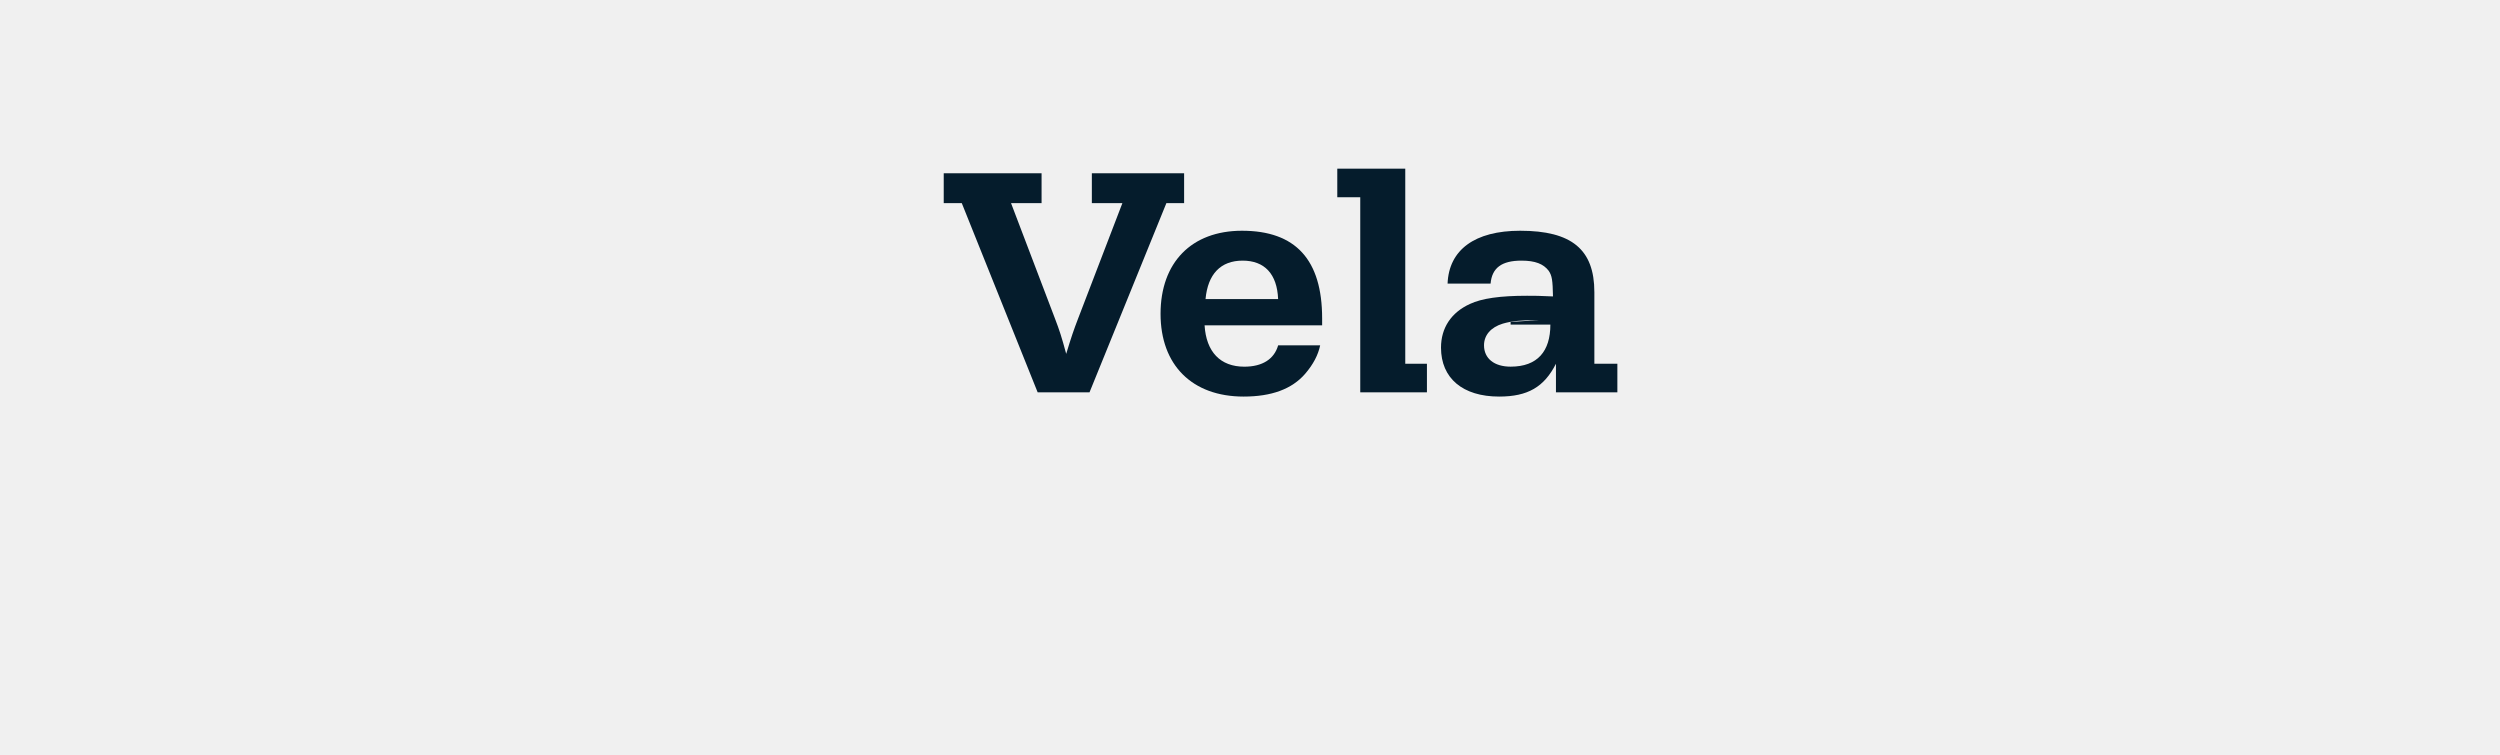
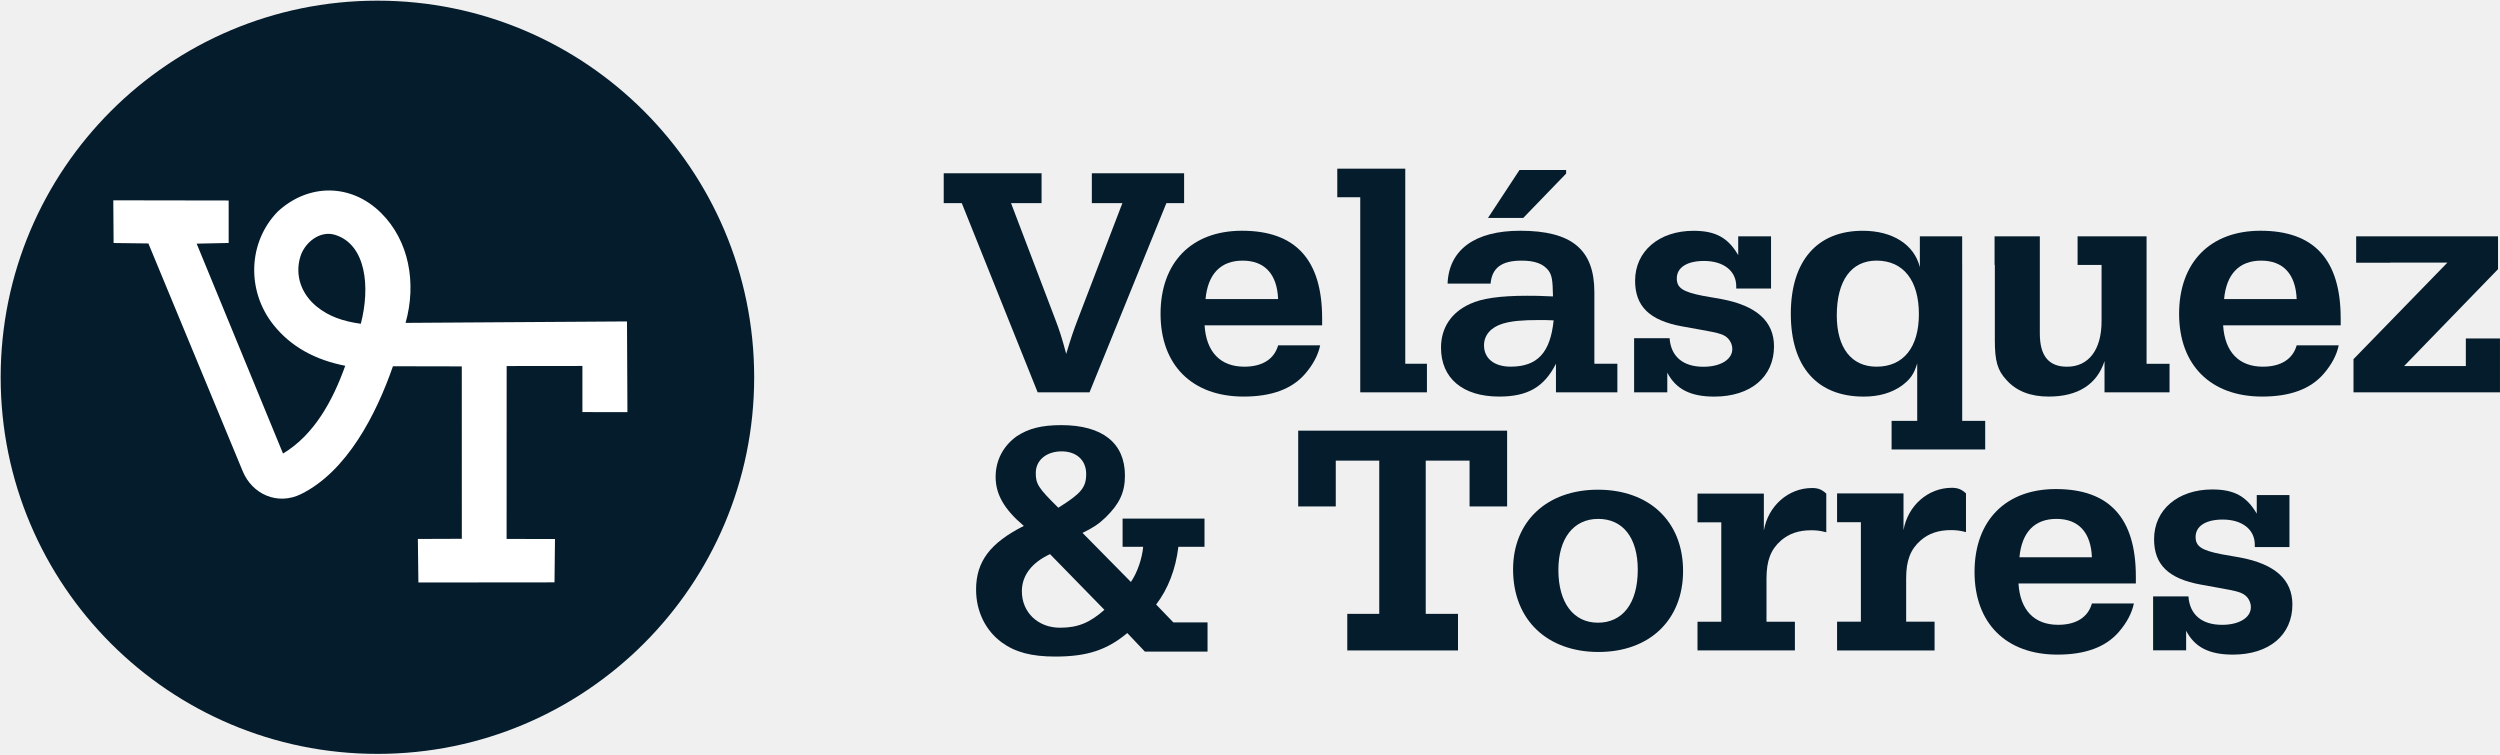
<svg xmlns="http://www.w3.org/2000/svg" id="Capa_2" data-name="Capa 2" viewBox="0 0 935.89 282.47">
  <defs>
    <style>
      .cls-1 {
        fill: #fff;
      }

      .cls-2 {
        fill: #051c2c;
      }
    </style>
  </defs>
  <g id="Capa_1-2" data-name="Capa 1">
    <g>
      <g>
        <path class="cls-2" d="M360.05,76.05h-6.76v-11.19h36.63v11.19h-11.43l16.47,43.27c1.6,4.18,2.46,6.76,4.18,13.15,1.97-6.52,2.83-8.97,4.43-13.15l16.6-43.27h-11.43v-11.19h34.54v11.19h-6.64l-28.77,70.81h-19.42l-28.4-70.81Z" />
        <path class="cls-2" d="M494.21,129.28c-.74,3.57-2.58,7.13-5.66,10.7-4.92,5.66-12.54,8.48-22.99,8.48-19.3,0-31.1-11.8-31.1-30.98s11.56-31.1,30.49-31.1c20.04,0,30,10.82,30,32.82v2.58h-44.01c.61,9.96,5.9,15.49,14.88,15.49,6.76,0,11.19-2.83,12.66-7.99h15.74ZM478.47,111.95c-.37-9.34-5.04-14.38-13.28-14.38s-13.03,5.04-13.89,14.38h27.17Z" />
        <path class="cls-2" d="M526.07,136.17h8.11v10.7h-24.96v-10.7h0v-62.33h-8.6v-10.7h25.45v73.02Z" />
-         <path class="cls-2" d="M541.91,106.17c.49-12.66,10.2-19.79,27.17-19.79,19.3,0,27.78,7.01,27.78,22.99v26.8h8.61v10.7h-22.99v-10.7c-4.43,8.73-10.57,12.29-21.27,12.29-13.65,0-21.76-6.88-21.76-18.32,0-7.38,3.81-13.15,10.82-16.35,4.43-2.09,11.31-3.07,21.39-3.07,2.95,0,4.43,0,9.71.25-.12-6.15-.37-7.74-1.6-9.59-1.97-2.58-5.04-3.81-10.2-3.81-7.38,0-11.06,2.7-11.56,8.61h-16.1ZM576.21,119.81c-6.52,0-10.33.37-13.65,1.35-4.43,1.35-7.01,4.3-7.01,8.11,0,4.92,3.81,7.99,9.96,7.99,10.08,0,14.88-5.77,14.88-15.74h-14.88v-.98Z" />
+         <path class="cls-2" d="M541.91,106.17c.49-12.66,10.2-19.79,27.17-19.79,19.3,0,27.78,7.01,27.78,22.99v26.8h8.61v10.7h-22.99v-10.7c-4.43,8.73-10.57,12.29-21.27,12.29-13.65,0-21.76-6.88-21.76-18.32,0-7.38,3.81-13.15,10.82-16.35,4.43-2.09,11.31-3.07,21.39-3.07,2.95,0,4.43,0,9.71.25-.12-6.15-.37-7.74-1.6-9.59-1.97-2.58-5.04-3.81-10.2-3.81-7.38,0-11.06,2.7-11.56,8.61h-16.1ZM576.21,119.81c-6.52,0-10.33.37-13.65,1.35-4.43,1.35-7.01,4.3-7.01,8.11,0,4.92,3.81,7.99,9.96,7.99,10.08,0,14.88-5.29,16.1-17.33-2.34-.12-3.44-.12-5.41-.12ZM586.29,63.63v1.35l-16.05,16.6h-13.2l11.8-17.95h17.46Z" />
+         <path class="cls-2" d="M650.71,88.47h12.29v19.55h-13.03v-.86c0-5.78-4.79-9.47-12.05-9.47-6.39,0-10.2,2.46-10.2,6.52,0,3.56,2.21,5.04,9.71,6.52l7.01,1.23c13.15,2.46,19.67,8.36,19.67,17.7,0,11.43-8.73,18.81-22.37,18.81-8.97,0-14.38-2.83-17.58-8.97v7.38h-12.42v-20.28h13.28c.49,6.88,5.04,10.7,12.66,10.7,6.39,0,10.82-2.7,10.82-6.64,0-1.97-1.11-3.93-2.83-4.92-1.47-.86-3.07-1.23-8.48-2.21l-7.5-1.35c-12.17-2.21-17.58-7.5-17.58-17.09,0-11.06,8.97-18.69,21.88-18.69,8.24,0,12.91,2.58,16.72,9.1v-7.01Z" />
+         <path class="cls-2" d="M718.71,88.47h15.84v10.7h.01v58.39h8.61v10.7h-35.04v-10.7h9.59v-21.51c-1.23,4.06-2.58,5.9-5.65,8.24-3.93,2.83-8.73,4.18-14.38,4.18-17.46,0-27.29-11.19-27.29-30.98s9.83-31.1,26.92-31.1c11.19,0,19.3,5.16,21.39,13.65v-11.56ZM687.61,118.09c0,12.17,5.53,19.18,14.88,19.18,10.08,0,15.86-7.25,15.86-19.67s-5.66-20.04-15.86-20.04c-9.47,0-14.88,7.5-14.88,20.53Z" />
+         <path class="cls-2" d="M787.84,135.18c-2.83,8.73-9.96,13.28-20.9,13.28-6.88,0-12.17-2.09-15.86-6.27-3.32-3.56-4.3-7.13-4.3-14.75v-28.27h-.1v-10.7h16.94v36.39c0,8.36,3.32,12.42,10.2,12.42,8.11,0,12.91-6.39,12.91-16.96v-21.14h-8.97v-10.7h25.82v47.7h8.6v10.7h-24.34v-11.68Z" />
+         <path class="cls-2" d="M875.51,129.28c-.74,3.57-2.58,7.13-5.66,10.7-4.92,5.66-12.54,8.48-22.99,8.48-19.3,0-31.1-11.8-31.1-30.98s11.56-31.1,30.49-31.1c20.04,0,30,10.82,30,32.82v2.58h-44.01c.61,9.96,5.9,15.49,14.88,15.49,6.76,0,11.19-2.83,12.66-7.99h15.74ZM859.77,111.95c-.37-9.34-5.04-14.38-13.28-14.38s-13.03,5.04-13.89,14.38h27.17Z" />
+         <path class="cls-2" d="M923.1,137.03v-10.33h12.78v20.16h-54.83v-12.42l35.16-36.14h-21.39v.05h-12.78v-9.88h53.11v12.29l-35.16,36.27h23.11Z" />
      </g>
+       <path class="cls-2" d="M441.13,204.71c-.99,8.32-3.85,15.76-8.32,21.6l6.45,6.7h12.79v10.92h-23.46l-6.58-6.95c-7.57,6.33-15.02,8.81-26.94,8.81-8.94,0-15.02-1.61-20.11-5.34-6.08-4.47-9.56-11.67-9.56-19.74,0-10.55,5.34-17.5,17.87-23.83-7.32-6.21-10.55-11.79-10.55-18.37,0-6.21,2.85-11.54,7.82-15.14,4.47-2.98,9.43-4.22,16.76-4.22,15.39,0,23.83,6.7,23.83,18.87,0,6.21-1.99,10.55-7.2,15.64-2.73,2.61-4.84,3.97-8.69,5.83l18.12,18.37c2.48-3.6,4.22-8.94,4.59-13.16h-7.7v-10.55h30.66v10.55h-9.81ZM393.09,207.44c-6.95,3.23-10.55,8.07-10.55,13.9,0,7.94,6.08,13.65,14.27,13.65,6.7,0,11.17-1.86,16.63-6.7l-20.36-20.85ZM406.62,177.41c0-5.09-3.6-8.44-9.19-8.44s-9.68,3.23-9.68,8.07c0,4.1.87,5.59,8.44,13.03,8.56-5.34,10.43-7.57,10.43-12.66Z" />
+       <g>
+         <path class="cls-2" d="M533.72,229.8h12.09v13.7h-41.45v-13.7h11.97v-57.36h-16.28v17.15h-14.06v-28.37h78.21v28.37h-14.06v-17.15h-16.41v57.36Z" />
+         <path class="cls-2" d="M630.07,213.75c0,18.29-12.51,30.32-31.64,30.32s-32-11.91-32-30.92c0-17.92,12.63-29.83,31.76-29.83s31.88,11.79,31.88,30.44ZM583.39,213.38c0,12.27,5.65,19.73,14.8,19.73s14.92-7.1,14.92-19.85c0-11.91-5.53-19.01-14.8-19.01s-14.92,7.34-14.92,19.13Z" />
+         <path class="cls-2" d="M660.33,198.51c1.61-9.15,9.15-15.82,18.04-15.82,2.35,0,3.71.62,5.31,2.1v14.46c-2.47-.62-3.83-.74-5.69-.74-4.57,0-8.28,1.24-11.25,3.83-3.83,3.34-5.44,7.54-5.44,14.21v16.19h10.63v10.75h-36.46v-10.75h8.9v-37.2h-8.9v-10.75h24.84v13.72Z" />
+         <path class="cls-2" d="M712.59,198.45c1.61-9.16,9.16-15.84,18.07-15.84,2.35,0,3.71.62,5.32,2.1v14.48c-2.48-.62-3.84-.74-5.69-.74-4.58,0-8.29,1.24-11.26,3.84-3.84,3.34-5.45,7.55-5.45,14.23v16.21h10.64v10.77h-36.5v-10.77h8.91v-37.25h-8.91v-10.77h24.87v13.74Z" />
+         <path class="cls-2" d="M798.83,225.91c-.74,3.56-2.58,7.12-5.65,10.68-4.91,5.65-12.52,8.47-22.95,8.47-19.27,0-31.05-11.78-31.05-30.93s11.54-31.05,30.44-31.05c20.01,0,29.95,10.8,29.95,32.77v2.58h-43.94c.61,9.94,5.89,15.47,14.85,15.47,6.75,0,11.17-2.82,12.64-7.98h15.71ZM783.12,208.61c-.37-9.33-5.03-14.36-13.26-14.36s-13.01,5.03-13.87,14.36h27.13Z" />
+         <path class="cls-2" d="M844.83,185.33h12.24v19.46h-12.97v-.86c0-5.75-4.77-9.43-12-9.43-6.37,0-10.16,2.45-10.16,6.49,0,3.55,2.2,5.02,9.67,6.49l6.98,1.22c13.1,2.45,19.58,8.32,19.58,17.63,0,11.38-8.69,18.73-22.28,18.73-8.94,0-14.32-2.82-17.5-8.94v7.34h-12.36v-20.2h13.22c.49,6.85,5.02,10.65,12.61,10.65,6.37,0,10.77-2.69,10.77-6.61,0-1.96-1.1-3.92-2.82-4.9-1.47-.86-3.06-1.22-8.45-2.2l-7.47-1.35c-12.12-2.2-17.5-7.47-17.5-17.01,0-11.02,8.94-18.61,21.79-18.61,8.2,0,12.85,2.57,16.65,9.06v-6.98Z" />
+       </g>
+       <path class="cls-2" d="M141.29.25c77.89,0,141.04,63.12,141.04,140.99s-63.15,140.98-141.04,140.98S.25,219.1.25,141.24,63.39.25,141.29.25Z" />
+       <path class="cls-1" d="M234.69,120.33l-82.86.54c4.17-14.84,1.34-30.77-9.22-41.2-11.18-11.04-27.1-11.08-38.6-.5-11.14,11.38-11.81,29.57-1.72,42.33,6.63,8.39,15.85,13.26,26.95,15.43-4.58,12.83-11.5,25.78-23.29,32.86l-32.33-78.58,11.98-.25v-15.9s-43.19-.07-43.19-.07l.12,15.98,13.02.17,35.32,85.29c3.58,8.64,13.09,12.86,21.84,8.53,17.22-8.52,28.16-29.89,34.39-47.85l25.77.05.02,64.54-16.46.06.2,16.3,50.95-.05.18-16.22-18.11-.04.02-64.72,28.36-.03v17.27s16.85.01,16.85.01l-.16-33.95ZM135.08,121.21c-6.72-.94-11.93-2.73-16.5-6.43-5.69-4.61-8.31-11.61-6.13-18.74,1.6-5.21,7.28-9.87,12.95-8.13,11.7,3.59,13.26,19.62,9.67,33.31Z" />
    </g>
  </g>
</svg>
